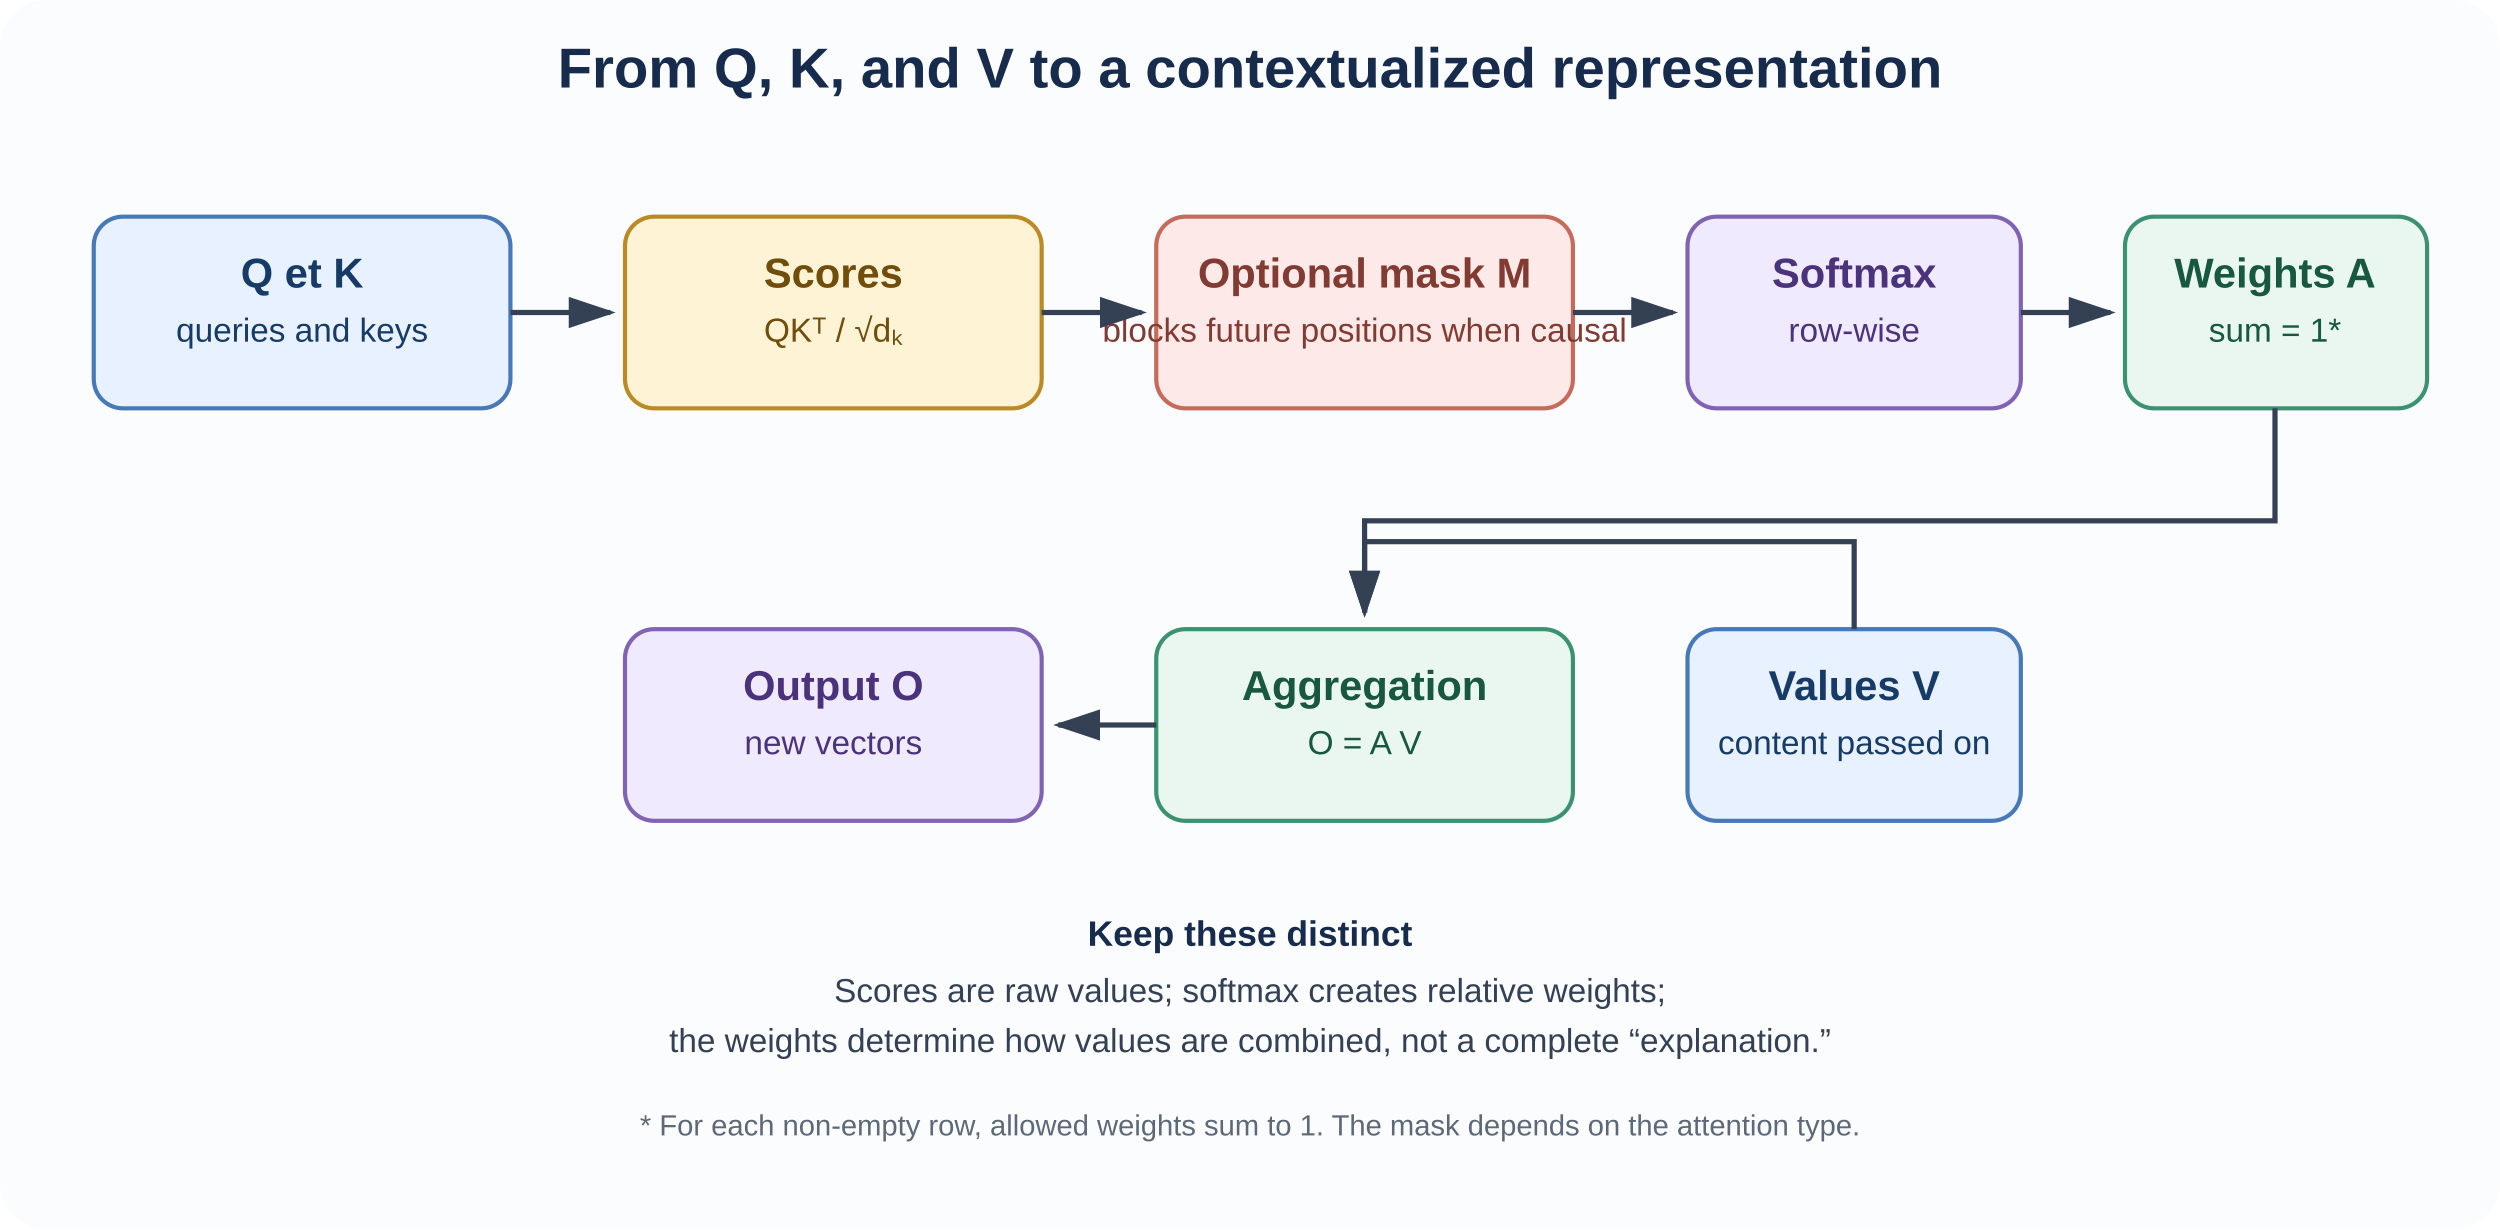
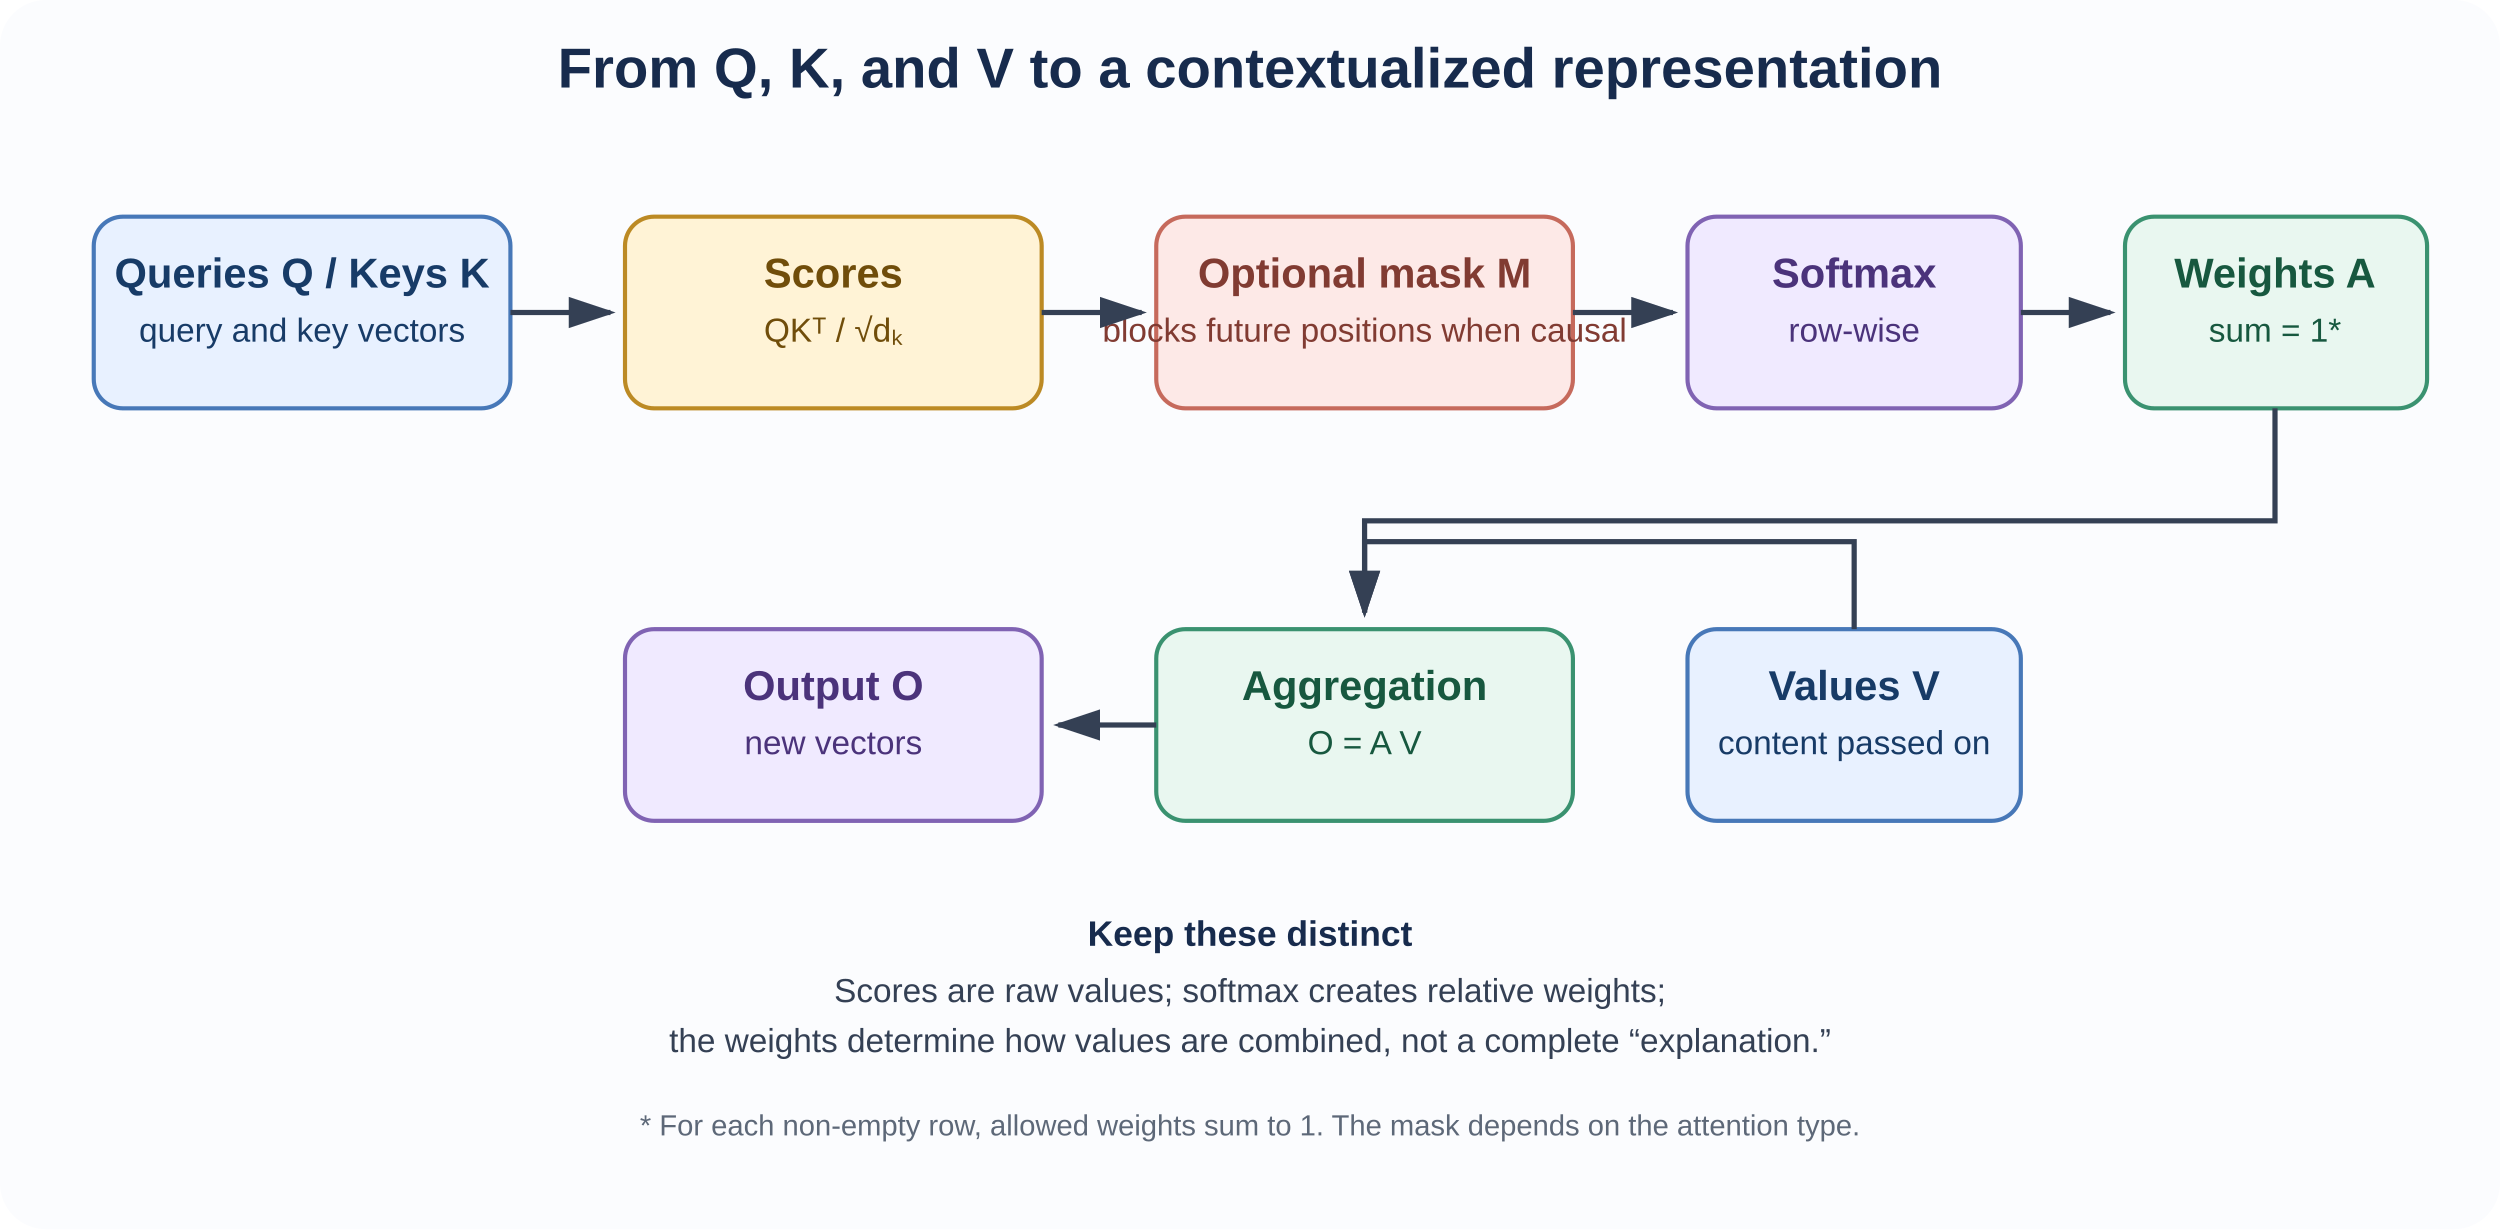
<svg xmlns="http://www.w3.org/2000/svg" width="1200" height="590" viewBox="0 0 1200 590" role="img" aria-labelledby="title desc">
  <defs>
    <marker id="arrow" markerWidth="10" markerHeight="10" refX="8" refY="3" orient="auto">
      <path d="M0,0 L0,6 L9,3 z" fill="#344054" />
    </marker>
  </defs>
  <rect width="1200" height="590" rx="22" fill="#fbfcfe" />
  <text x="600" y="42" text-anchor="middle" font-family="Arial,sans-serif" font-size="27" font-weight="700" fill="#172b4d">From Q, K, and V to a contextualized representation</text>
  <g font-family="Arial,sans-serif" text-anchor="middle">
    <rect x="45" y="104" width="200" height="92" rx="14" fill="#e8f1ff" stroke="#4778b8" stroke-width="2" />
-     <text x="145" y="138" font-size="20" font-weight="700" fill="#173b67">Q et K</text>
-     <text x="145" y="164" font-size="16" fill="#173b67">queries and keys</text>
+     <text x="145" y="138" font-size="20" font-weight="700" fill="#173b67">Queries Q / Keys K</text>
+     <text x="145" y="164" font-size="16" fill="#173b67">query and key vectors</text>
    <rect x="300" y="104" width="200" height="92" rx="14" fill="#fff3d6" stroke="#bc8a24" stroke-width="2" />
    <text x="400" y="138" font-size="20" font-weight="700" fill="#704d0a">Scores</text>
    <text x="400" y="164" font-size="16" fill="#704d0a">QKᵀ / √dₖ</text>
    <rect x="555" y="104" width="200" height="92" rx="14" fill="#fde9e7" stroke="#c66a5c" stroke-width="2" />
    <text x="655" y="138" font-size="20" font-weight="700" fill="#813b32">Optional mask M</text>
    <text x="655" y="164" font-size="16" fill="#813b32">blocks future positions when causal</text>
    <rect x="810" y="104" width="160" height="92" rx="14" fill="#f0eaff" stroke="#8063b3" stroke-width="2" />
    <text x="890" y="138" font-size="20" font-weight="700" fill="#4b337b">Softmax</text>
    <text x="890" y="164" font-size="16" fill="#4b337b">row-wise</text>
    <rect x="1020" y="104" width="145" height="92" rx="14" fill="#e9f7f0" stroke="#3a9270" stroke-width="2" />
    <text x="1092" y="138" font-size="20" font-weight="700" fill="#17583f">Weights A</text>
    <text x="1092" y="164" font-size="16" fill="#17583f">sum = 1*</text>
    <g stroke="#344054" stroke-width="2.5" fill="none" marker-end="url(#arrow)">
      <path d="M245 150 H293" />
      <path d="M500 150 H548" />
      <path d="M755 150 H803" />
      <path d="M970 150 H1013" />
    </g>
    <rect x="810" y="302" width="160" height="92" rx="14" fill="#e8f1ff" stroke="#4778b8" stroke-width="2" />
    <text x="890" y="336" font-size="20" font-weight="700" fill="#173b67">Values V</text>
    <text x="890" y="362" font-size="16" fill="#173b67">content passed on</text>
    <rect x="555" y="302" width="200" height="92" rx="14" fill="#e9f7f0" stroke="#3a9270" stroke-width="2" />
    <text x="655" y="336" font-size="20" font-weight="700" fill="#17583f">Aggregation</text>
    <text x="655" y="362" font-size="16" fill="#17583f">O = A V</text>
    <path d="M1092 196 V250 H655 V294" stroke="#344054" stroke-width="2.5" fill="none" marker-end="url(#arrow)" />
    <path d="M890 302 V260 H655 V294" stroke="#344054" stroke-width="2.5" fill="none" marker-end="url(#arrow)" />
    <rect x="300" y="302" width="200" height="92" rx="14" fill="#f0eaff" stroke="#8063b3" stroke-width="2" />
    <text x="400" y="336" font-size="20" font-weight="700" fill="#4b337b">Output O</text>
    <text x="400" y="362" font-size="16" fill="#4b337b">new vectors</text>
    <path d="M555 348 H508" stroke="#344054" stroke-width="2.5" fill="none" marker-end="url(#arrow)" />
    <text x="600" y="454" font-size="17" font-weight="700" fill="#172b4d">Keep these distinct</text>
    <text x="600" y="481" font-size="16" fill="#344054">Scores are raw values; softmax creates relative weights;</text>
    <text x="600" y="505" font-size="16" fill="#344054">the weights determine how values are combined, not a complete “explanation.”</text>
    <text x="600" y="545" font-size="14" fill="#5d6878">* For each non-empty row, allowed weights sum to 1. The mask depends on the attention type.</text>
  </g>
</svg>
